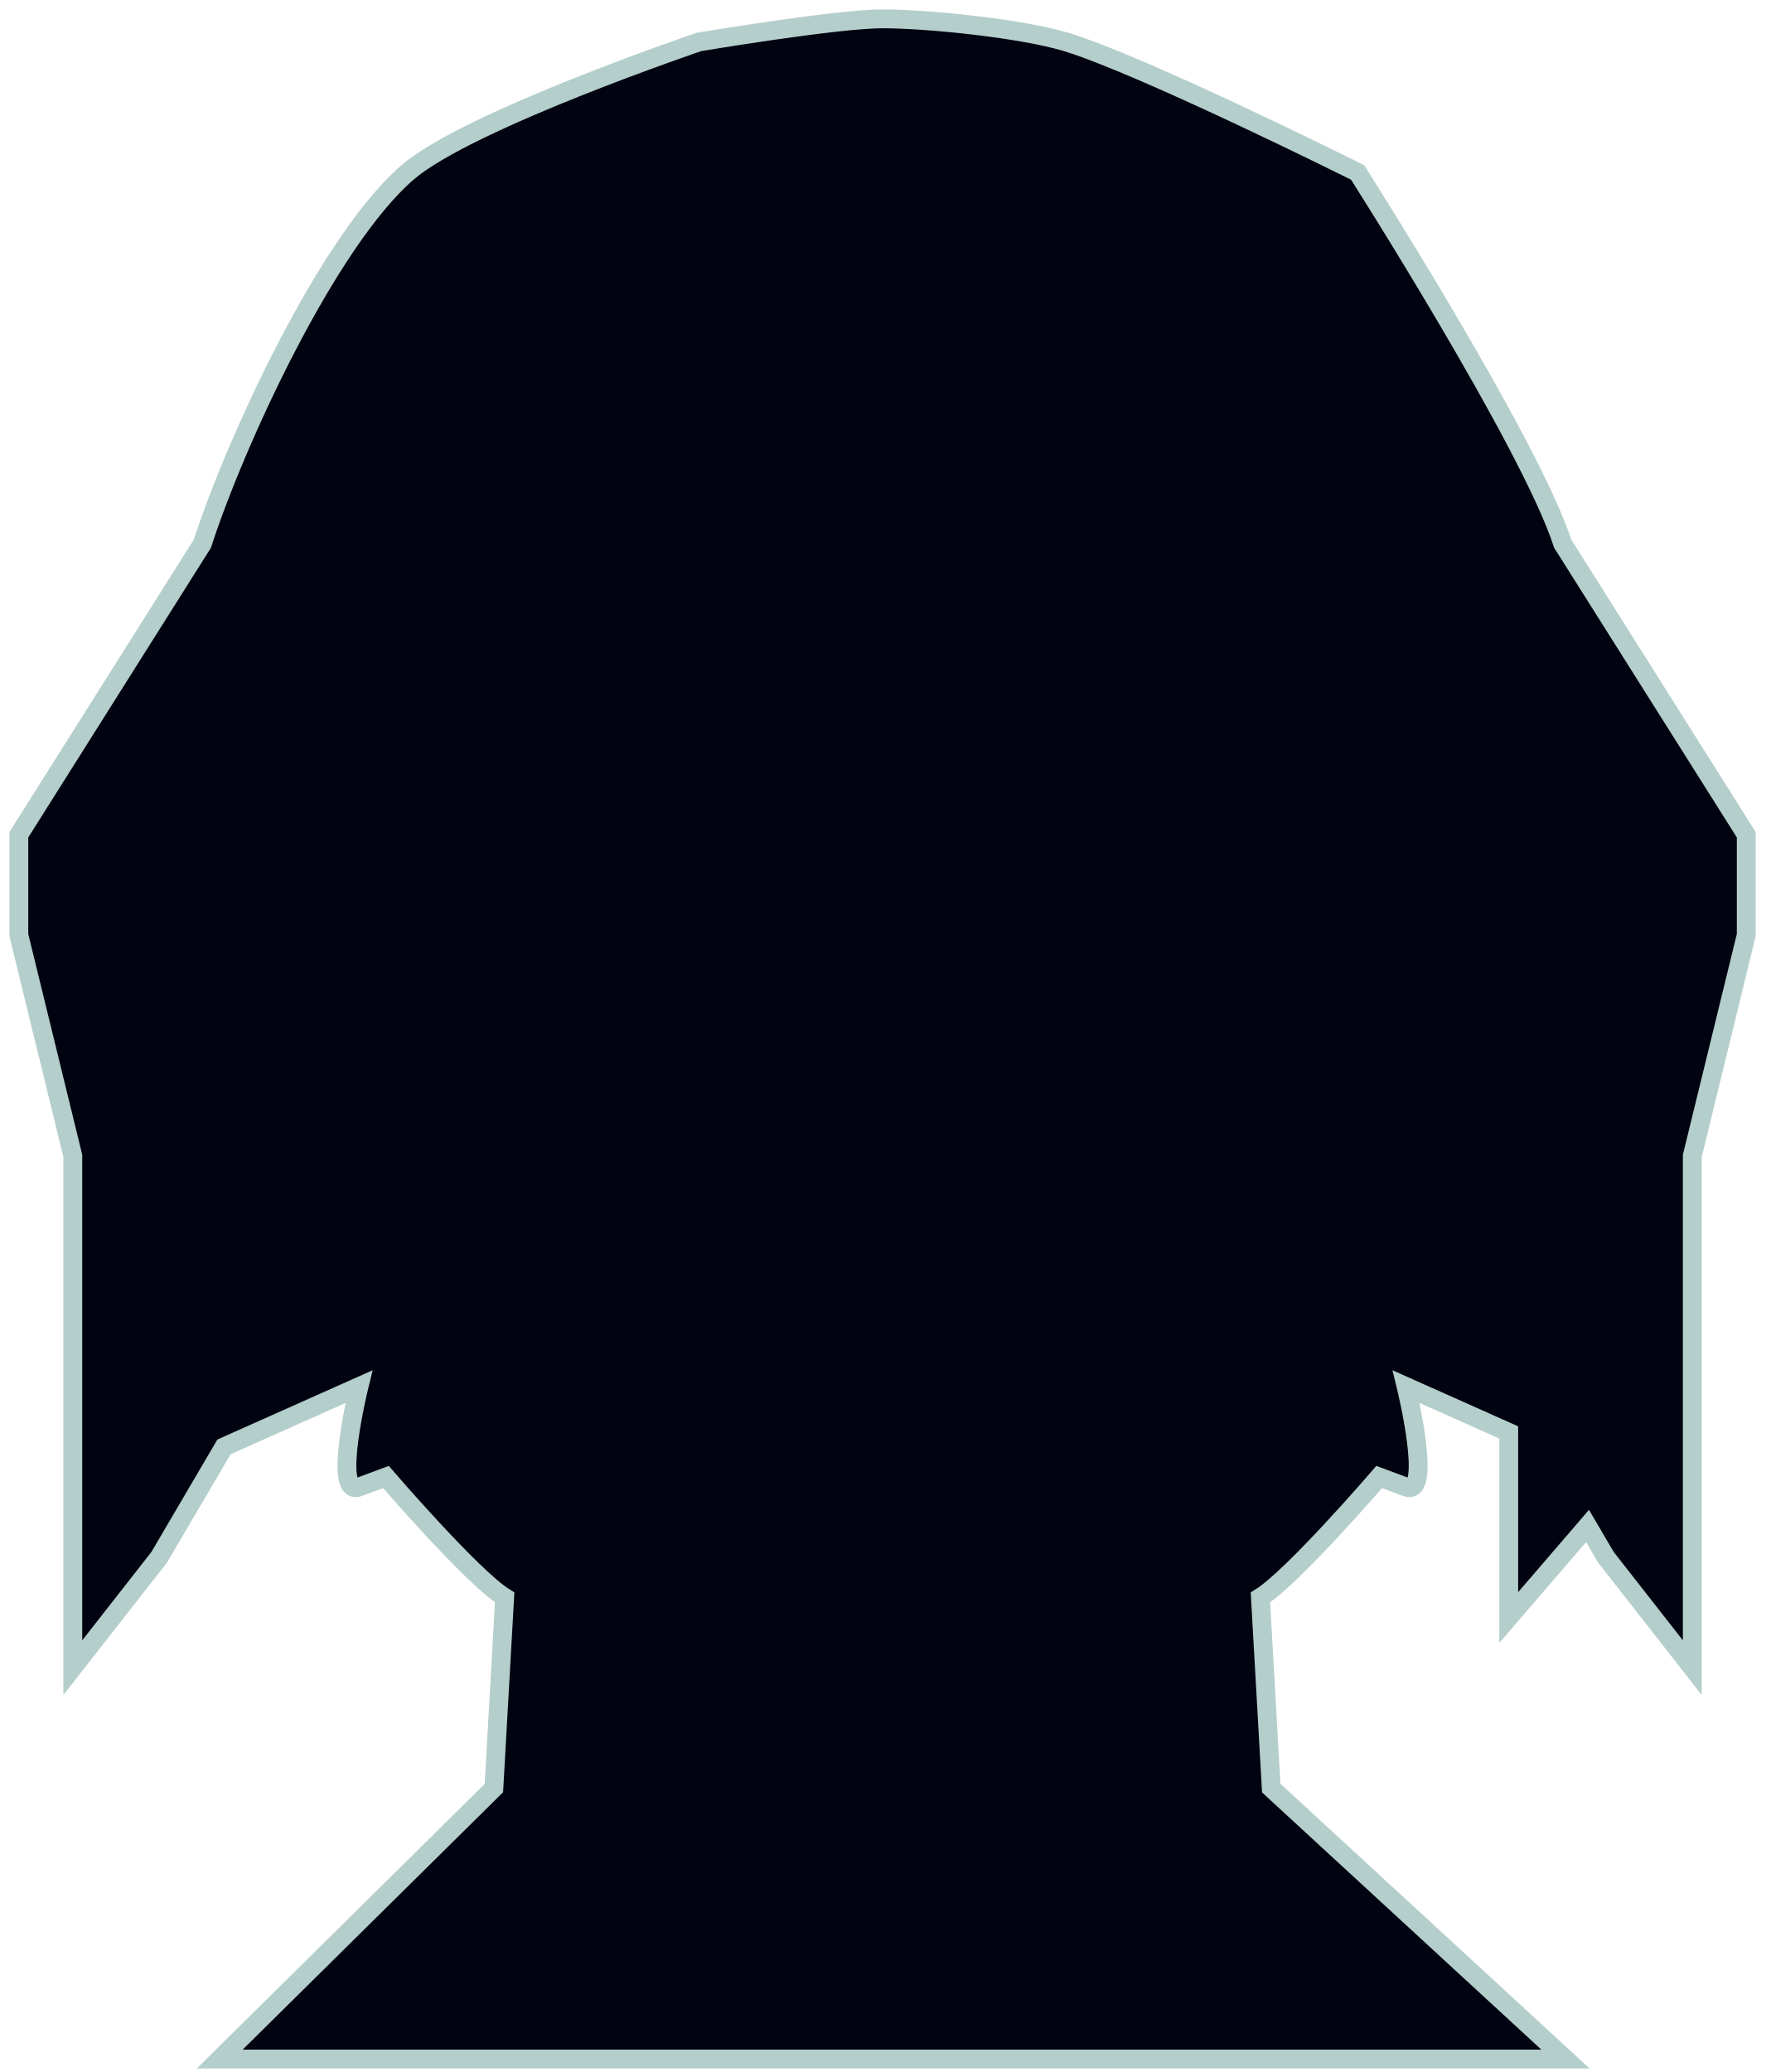
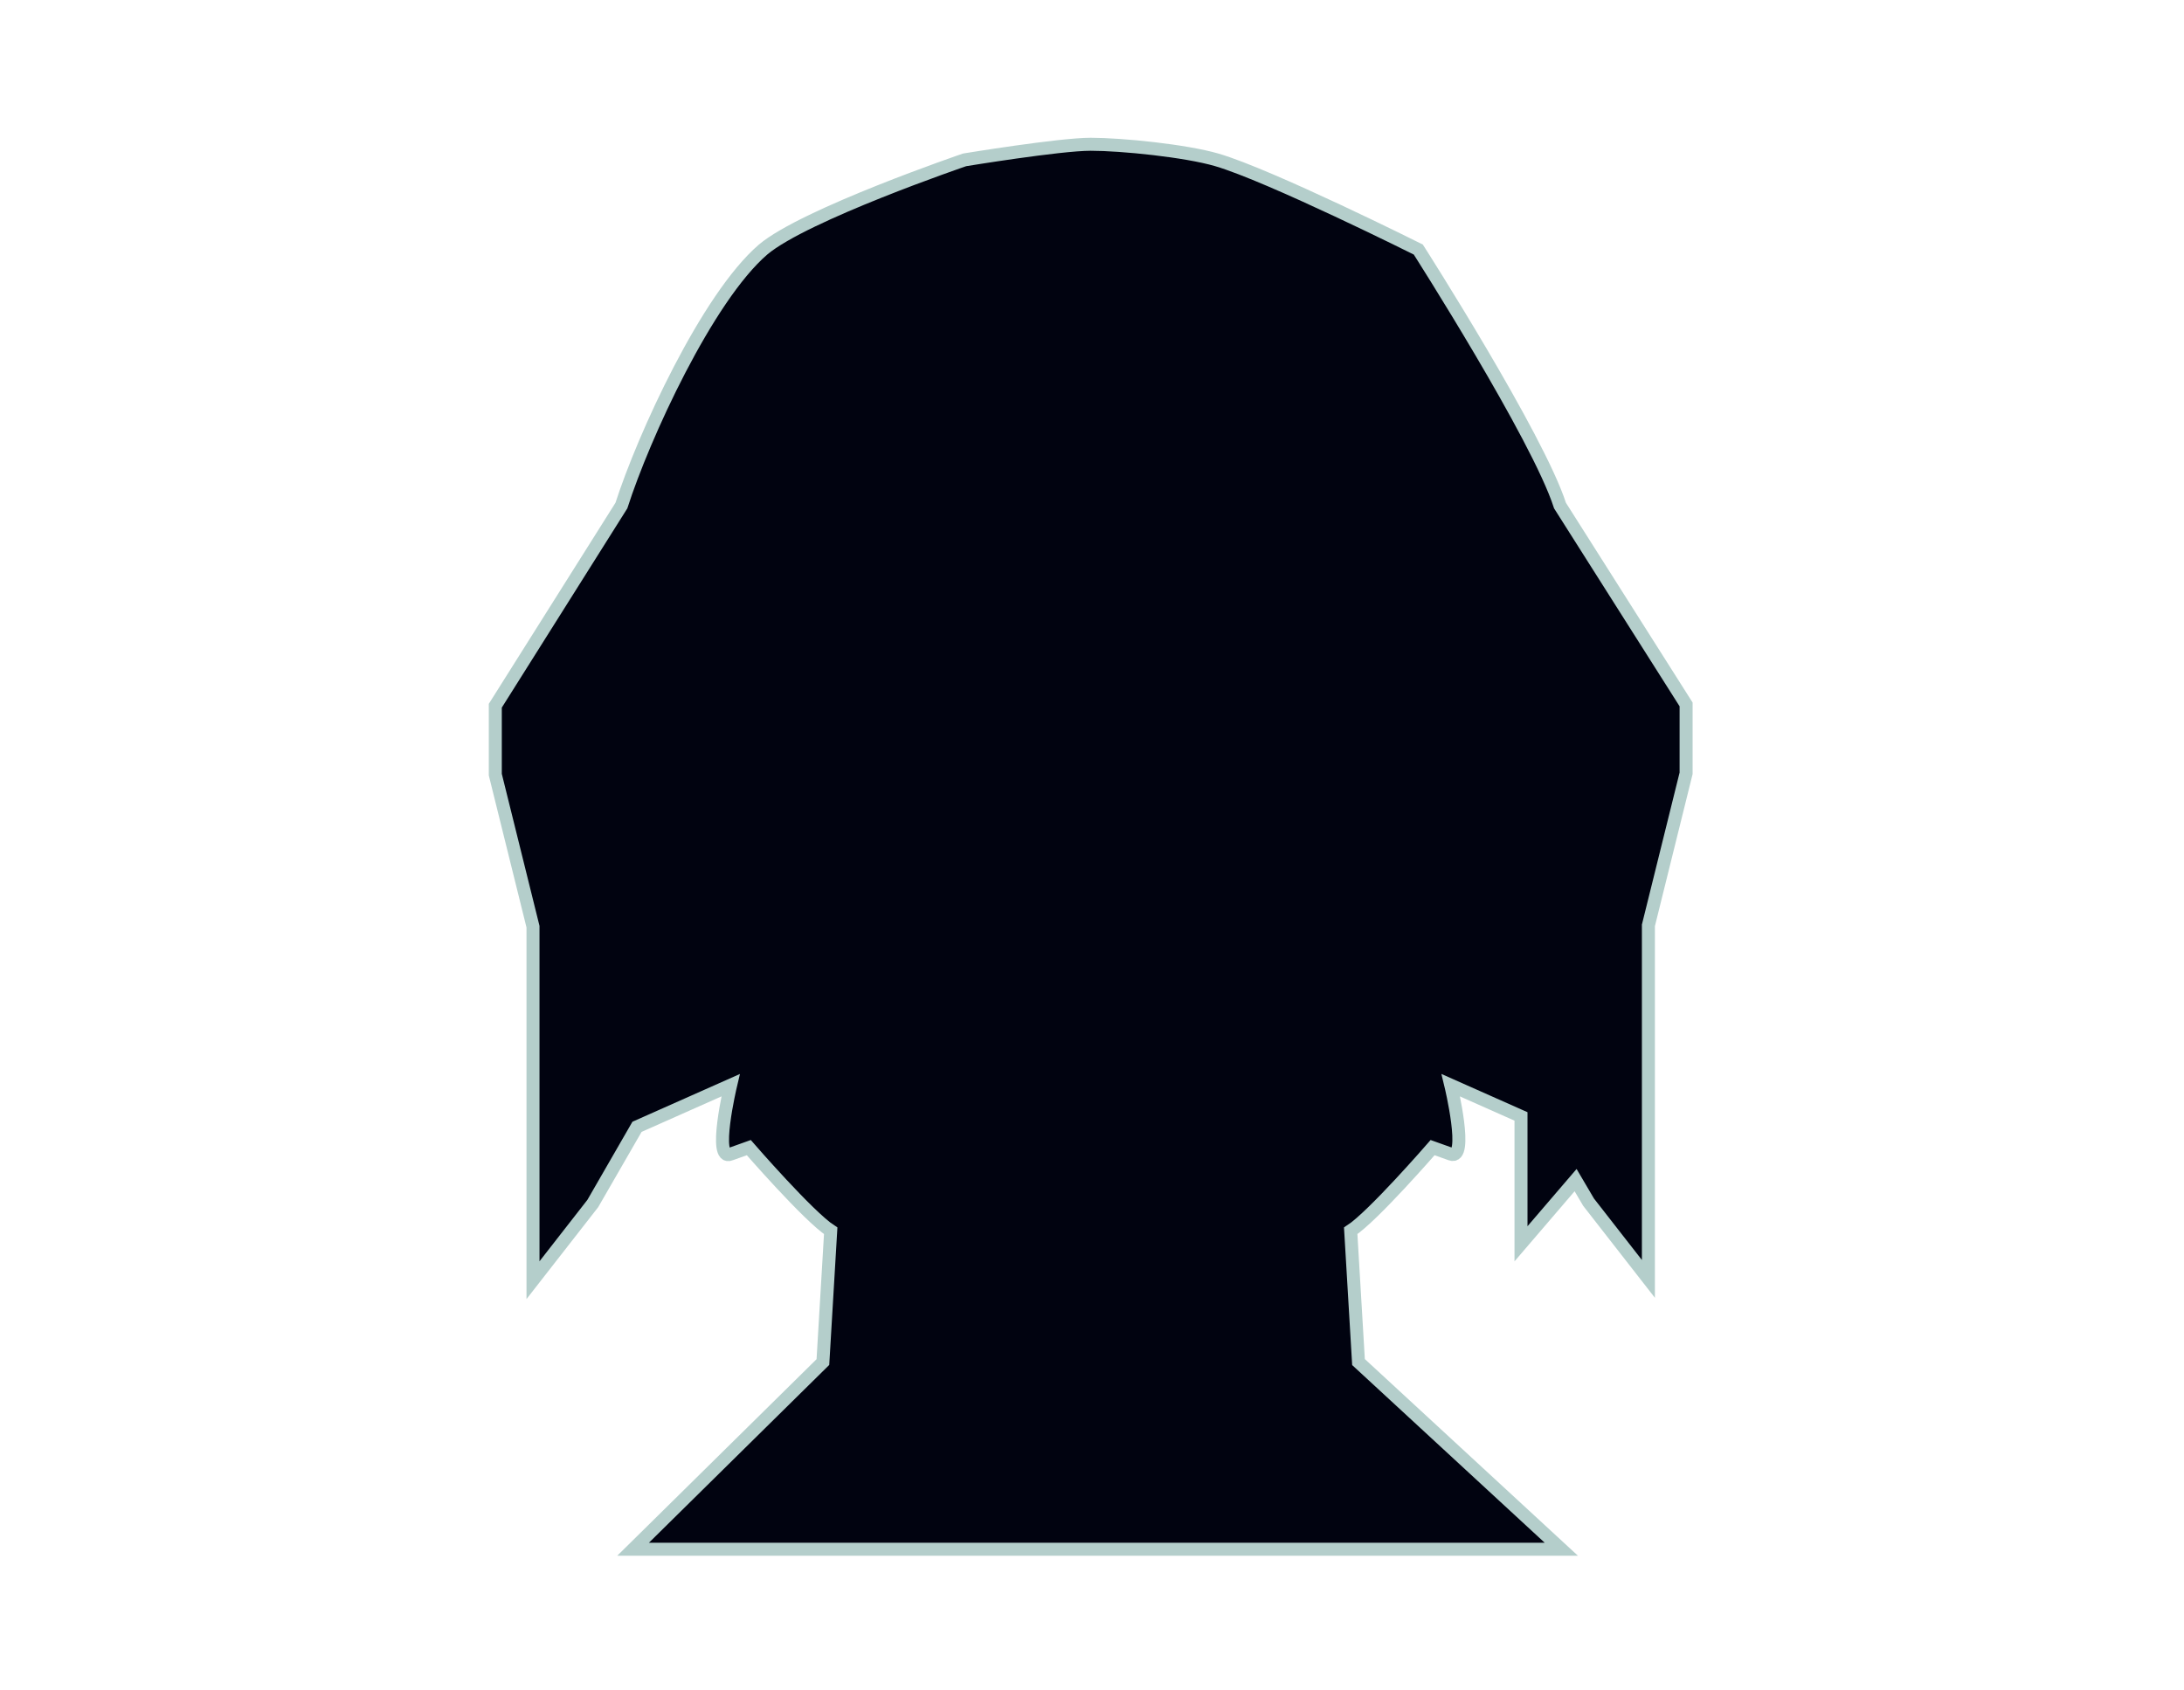
- <svg xmlns="http://www.w3.org/2000/svg" width="94px" height="110px" viewBox="0 0 94 110" version="1.1">
-   <g id="Page-1" stroke="none" stroke-width="1" fill="none" fill-rule="evenodd">
-     <g id="characters" transform="translate(-264, -149)" fill="#010310" stroke="#B4CECB">
-       <path d="M346.97,177.865 C345.251,172.538 336.079,158.154 336.079,158.154 C336.079,158.154 324.659,152.454 320.602,151.226 C318.252,150.516 313.292,150 310.857,150 C308.422,150 301.113,151.226 301.113,151.226 C301.113,151.226 288.844,155.384 285.636,158.154 C281.373,161.832 276.464,172.538 274.744,177.865 L265,193.315 L265,198.643 L267.866,210.364 L267.866,237.534 L272.452,231.674 L275.892,225.814 L283.057,222.617 C283.057,222.617 281.623,228.478 283.057,227.946 L284.49,227.412 C284.49,227.412 289.076,232.74 290.794,233.806 L290.222,243.928 L275.665,258.313 L290.222,258.313 L310.857,258.313 L331.494,258.313 L347.117,258.313 L331.494,243.928 L330.92,233.806 C332.64,232.74 337.226,227.412 337.226,227.412 L338.658,227.946 C340.091,228.478 338.658,222.617 338.658,222.617 L344.104,225.046 L344.104,234.872 L348.287,230.011 L349.263,231.674 L353.849,237.534 L353.849,210.364 L356.714,198.643 L356.714,193.315 L346.97,177.865 Z" id="suspect-2" />
+ <svg xmlns="http://www.w3.org/2000/svg" version="1.1" id="Layer_1" x="0px" y="0px" viewBox="0 0 168 130" style="enable-background:new 0 0 168 130;" xml:space="preserve">
+   <style type="text/css">
+ 	.st0{fill-rule:evenodd;clip-rule:evenodd;fill:#010310;stroke:#B4CECB;}
+ </style>
+   <g id="Page-1">
+     <g id="characters" transform="translate(-264, -149)">
+       <path id="suspect-2" class="st0" d="M384,187.9c-1.7-5.3-10.9-19.7-10.9-19.7s-11.4-5.7-15.5-6.9c-2.4-0.7-7.3-1.2-9.7-1.2    s-9.7,1.2-9.7,1.2s-12.3,4.2-15.5,6.9c-4.3,3.7-9.2,14.4-10.9,19.7l-9.7,15.4v5.3l2.9,11.7v27.2l4.6-5.9l3.4-5.9l7.2-3.2    c0,0-1.4,5.9,0,5.3l1.4-0.5c0,0,4.6,5.3,6.3,6.4l-0.6,10.1l-14.6,14.4h14.6h20.6h20.6h15.6l-15.6-14.4l-0.6-10.1    c1.7-1.1,6.3-6.4,6.3-6.4l1.4,0.5c1.4,0.5,0-5.3,0-5.3l5.4,2.4v9.8l4.2-4.9l1,1.7l4.6,5.9v-27.2l2.9-11.7v-5.3L384,187.9z" />
    </g>
  </g>
</svg>
